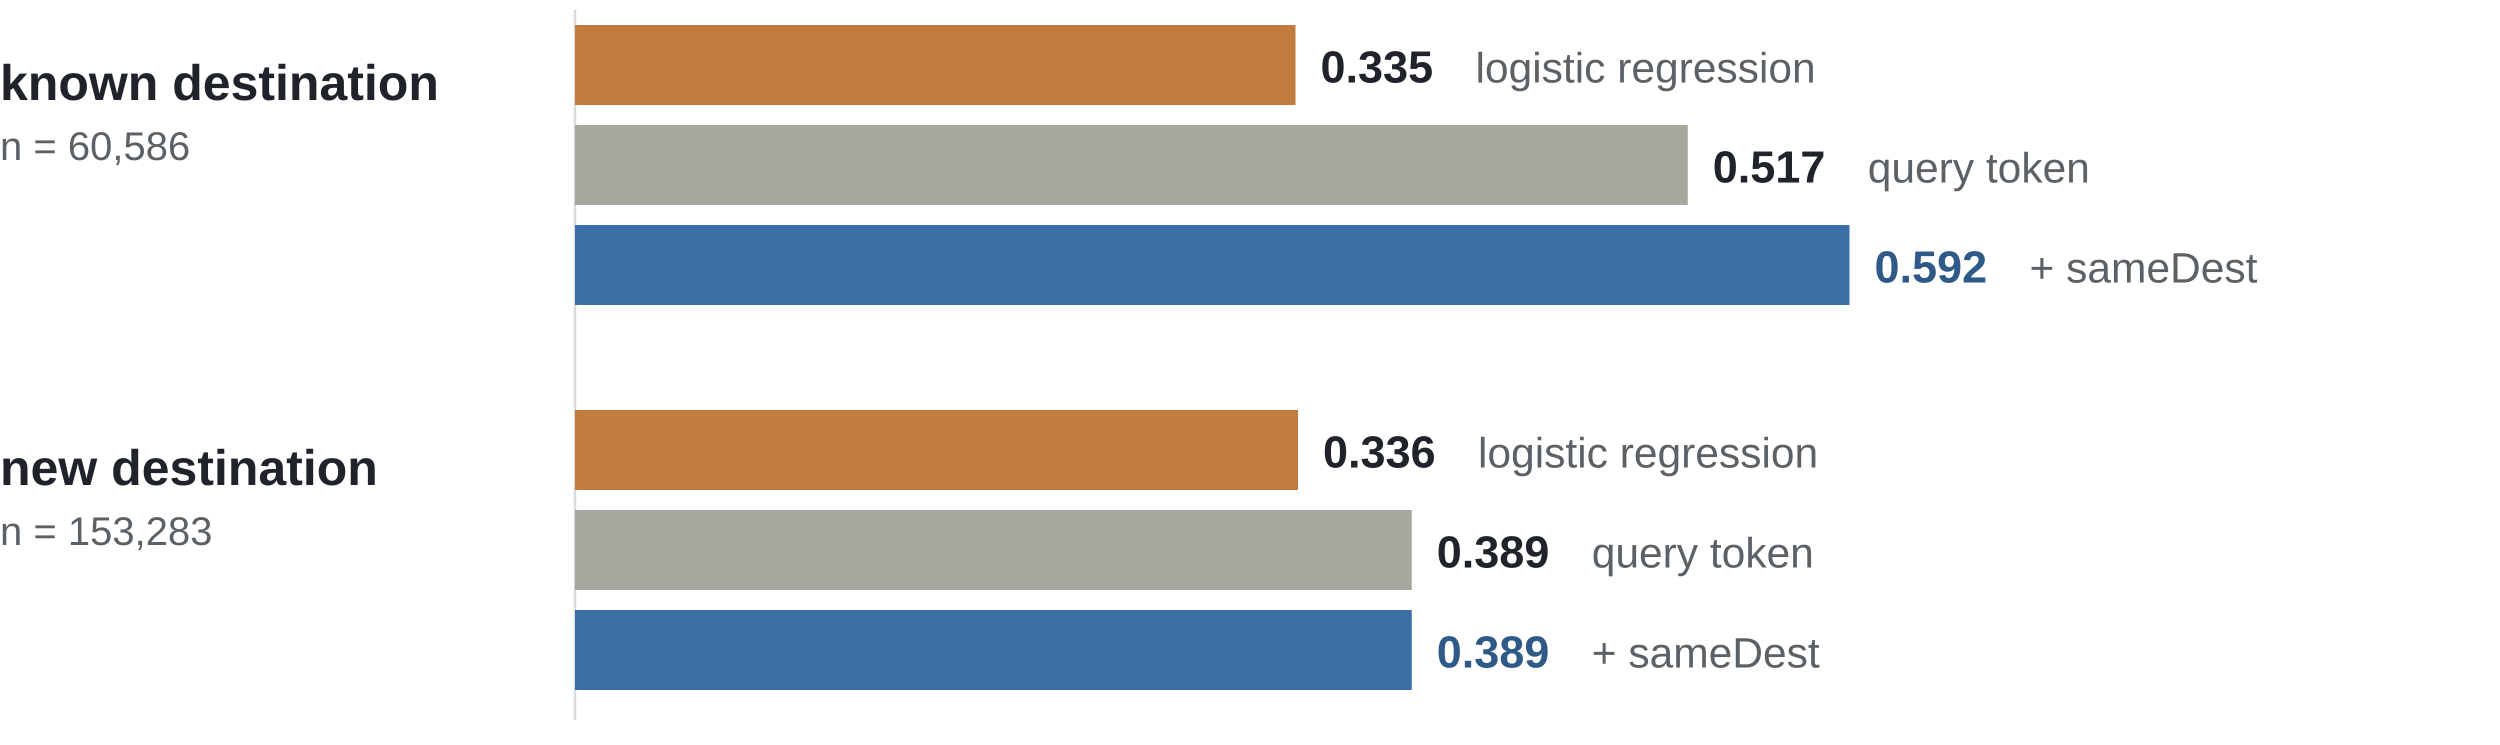
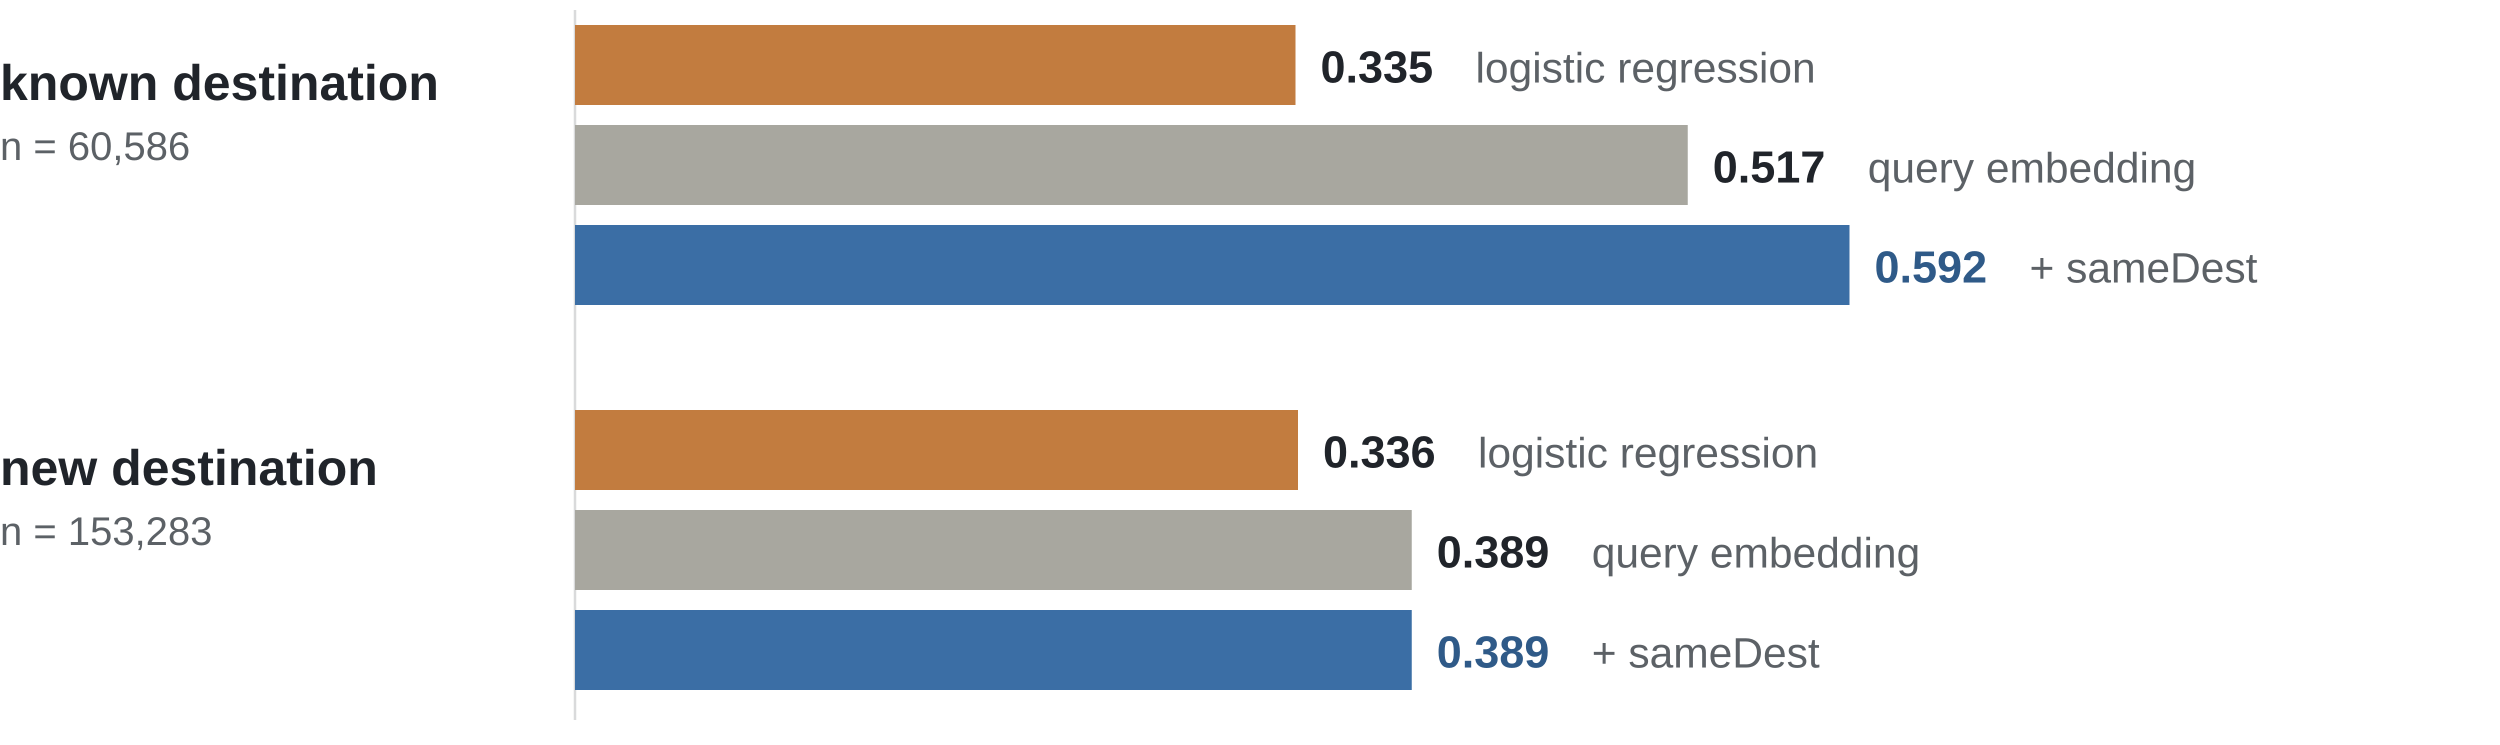
<svg xmlns="http://www.w3.org/2000/svg" style="font-family:'Source Sans 3', 'Segoe UI', Arial, sans-serif;background:#ffffff" viewBox="0 0 1000 298" width="1000" height="298" role="img" aria-label="Known vs new destination">
  <defs>
    <marker id="arr-known_vs_new_destination" viewBox="0 0 10 10" refX="9" refY="5" markerWidth="7" markerHeight="7" orient="auto-start-reverse">
      <path d="M0,0 L10,5 L0,10 z" fill="#5c6166" />
    </marker>
  </defs>
  <line x1="230.0" y1="4.0" x2="230.0" y2="288.0" stroke="#d9dadb" stroke-width="1" />
  <text x="0.0" y="40.0" font-size="20" fill="#20242a" text-anchor="start" font-weight="600">known destination</text>
  <text x="0.0" y="64.0" font-size="16" fill="#5c6166" text-anchor="start" font-weight="400">n = 60,586</text>
  <rect x="230.0" y="10.0" width="288.2" height="32.0" fill="#c27c3f" stroke="none" stroke-width="1.5" />
  <text x="528.2" y="33.0" font-size="18" fill="#20242a" text-anchor="start" font-weight="600">0.335</text>
  <text x="590.2" y="33.0" font-size="17" fill="#5c6166" text-anchor="start" font-weight="400">logistic regression</text>
  <rect x="230.0" y="50.0" width="445.1" height="32.0" fill="#a8a79f" stroke="none" stroke-width="1.5" />
  <text x="685.1" y="73.0" font-size="18" fill="#20242a" text-anchor="start" font-weight="600">0.517</text>
-   <text x="747.1" y="73.0" font-size="17" fill="#5c6166" text-anchor="start" font-weight="400">query token</text>
+   <text x="747.1" y="73.0" font-size="17" fill="#5c6166" text-anchor="start" font-weight="400">query embedding</text>
  <rect x="230.0" y="90.0" width="509.8" height="32.0" fill="#3b6ea5" stroke="none" stroke-width="1.5" />
  <text x="749.8" y="113.0" font-size="18" fill="#2f5a88" text-anchor="start" font-weight="600">0.592</text>
  <text x="811.8" y="113.0" font-size="17" fill="#5c6166" text-anchor="start" font-weight="400">+ sameDest</text>
  <text x="0.0" y="194.0" font-size="20" fill="#20242a" text-anchor="start" font-weight="600">new destination</text>
  <text x="0.0" y="218.0" font-size="16" fill="#5c6166" text-anchor="start" font-weight="400">n = 153,283</text>
  <rect x="230.0" y="164.0" width="289.2" height="32.0" fill="#c27c3f" stroke="none" stroke-width="1.5" />
  <text x="529.2" y="187.0" font-size="18" fill="#20242a" text-anchor="start" font-weight="600">0.336</text>
  <text x="591.2" y="187.0" font-size="17" fill="#5c6166" text-anchor="start" font-weight="400">logistic regression</text>
  <rect x="230.0" y="204.0" width="334.7" height="32.0" fill="#a8a79f" stroke="none" stroke-width="1.5" />
  <text x="574.7" y="227.0" font-size="18" fill="#20242a" text-anchor="start" font-weight="600">0.389</text>
-   <text x="636.7" y="227.0" font-size="17" fill="#5c6166" text-anchor="start" font-weight="400">query token</text>
+   <text x="636.7" y="227.0" font-size="17" fill="#5c6166" text-anchor="start" font-weight="400">query embedding</text>
  <rect x="230.0" y="244.0" width="334.7" height="32.0" fill="#3b6ea5" stroke="none" stroke-width="1.5" />
  <text x="574.7" y="267.0" font-size="18" fill="#2f5a88" text-anchor="start" font-weight="600">0.389</text>
  <text x="636.7" y="267.0" font-size="17" fill="#5c6166" text-anchor="start" font-weight="400">+ sameDest</text>
</svg>
